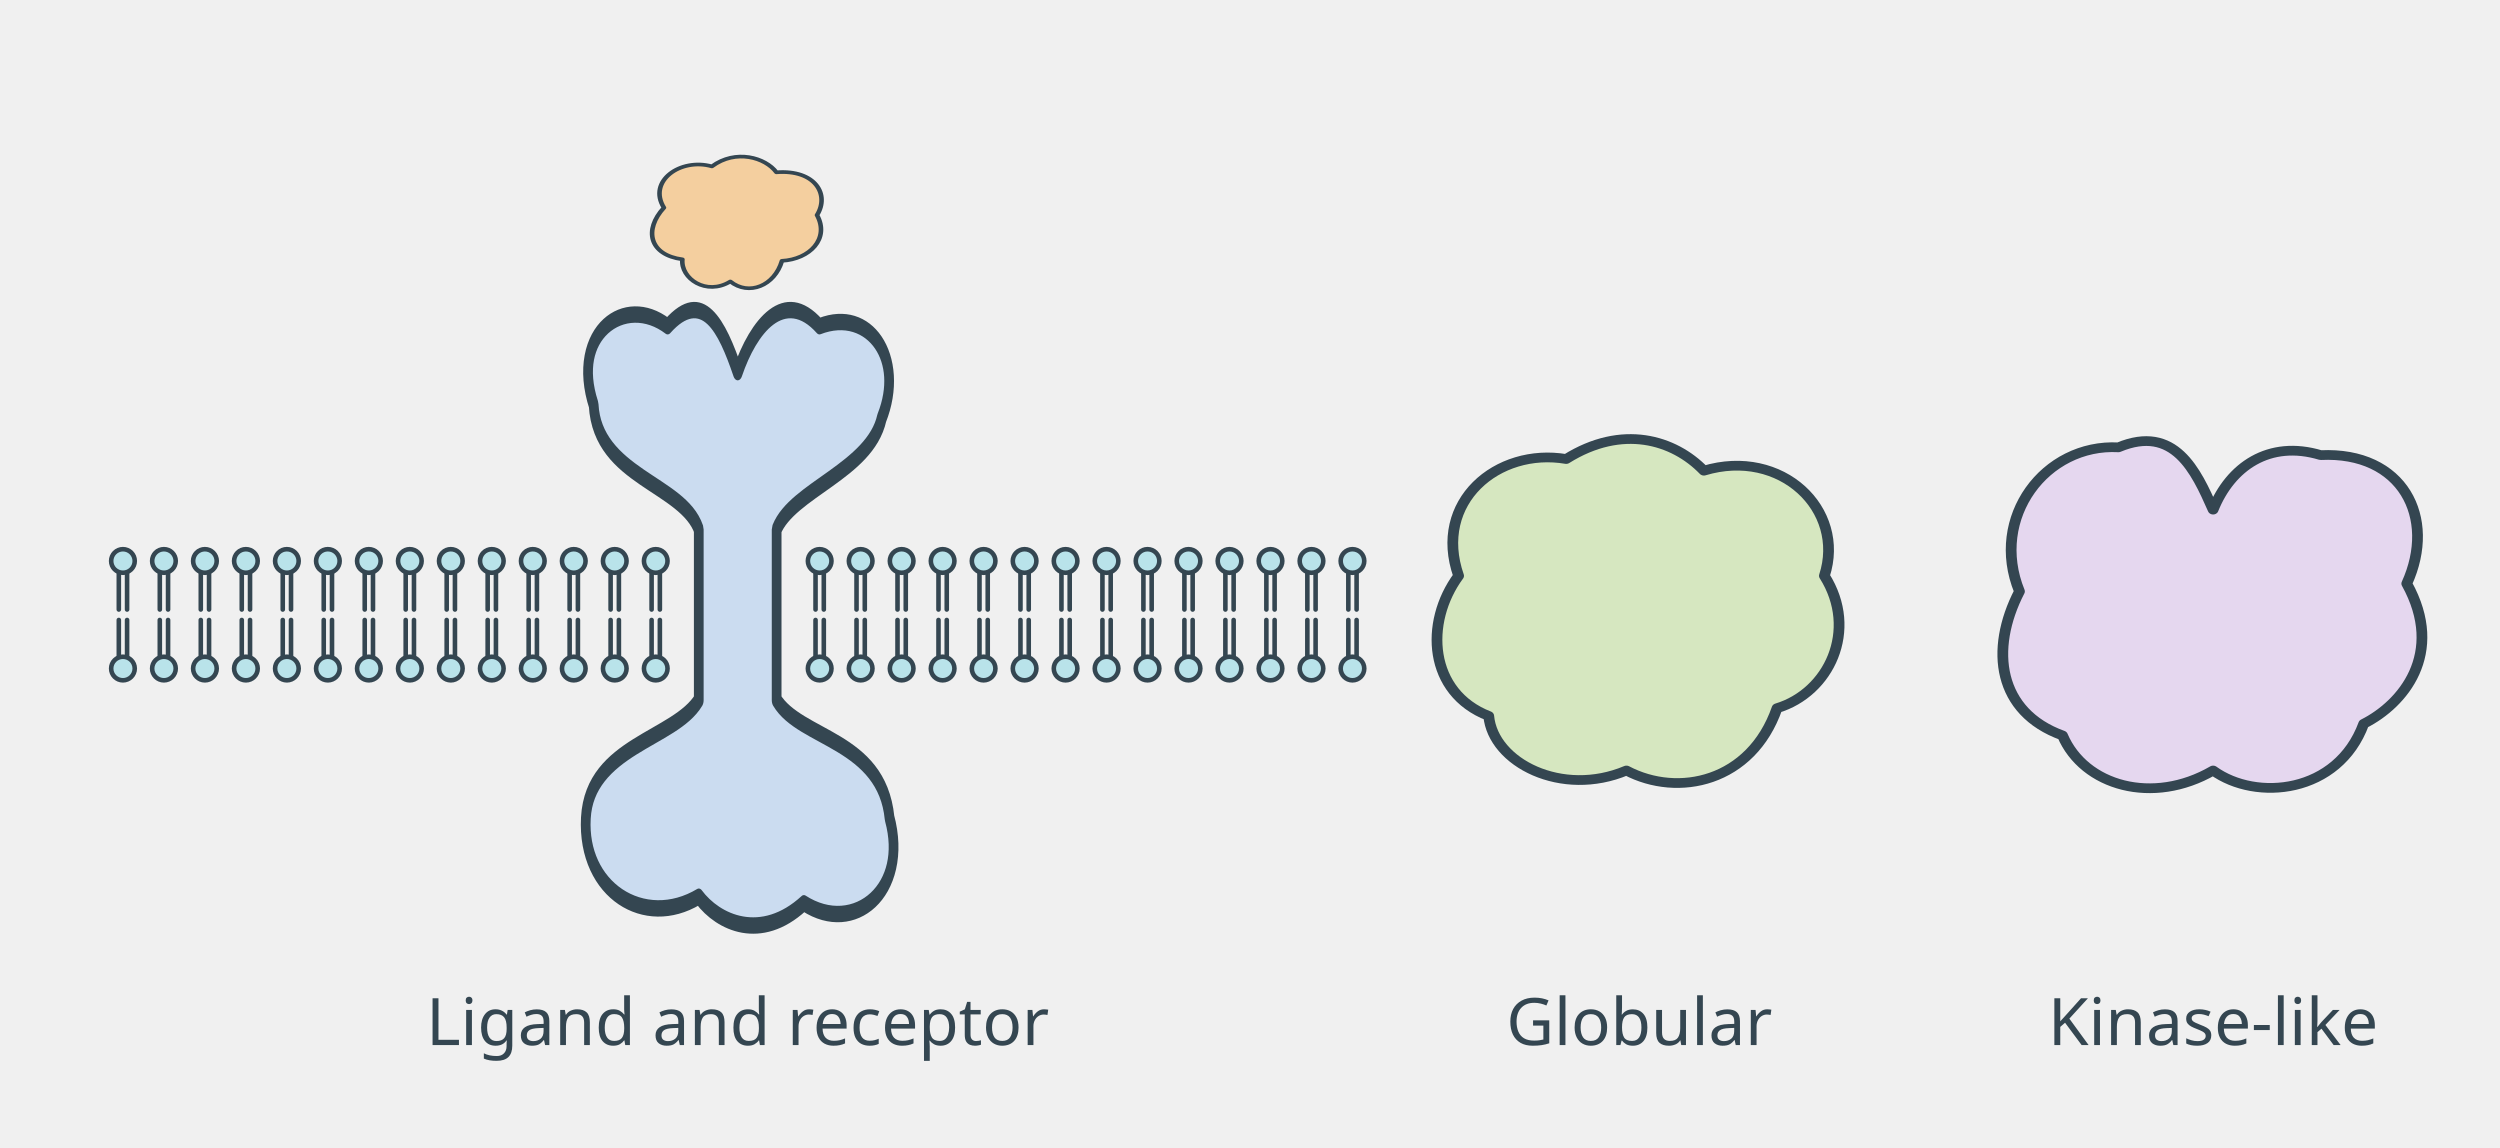
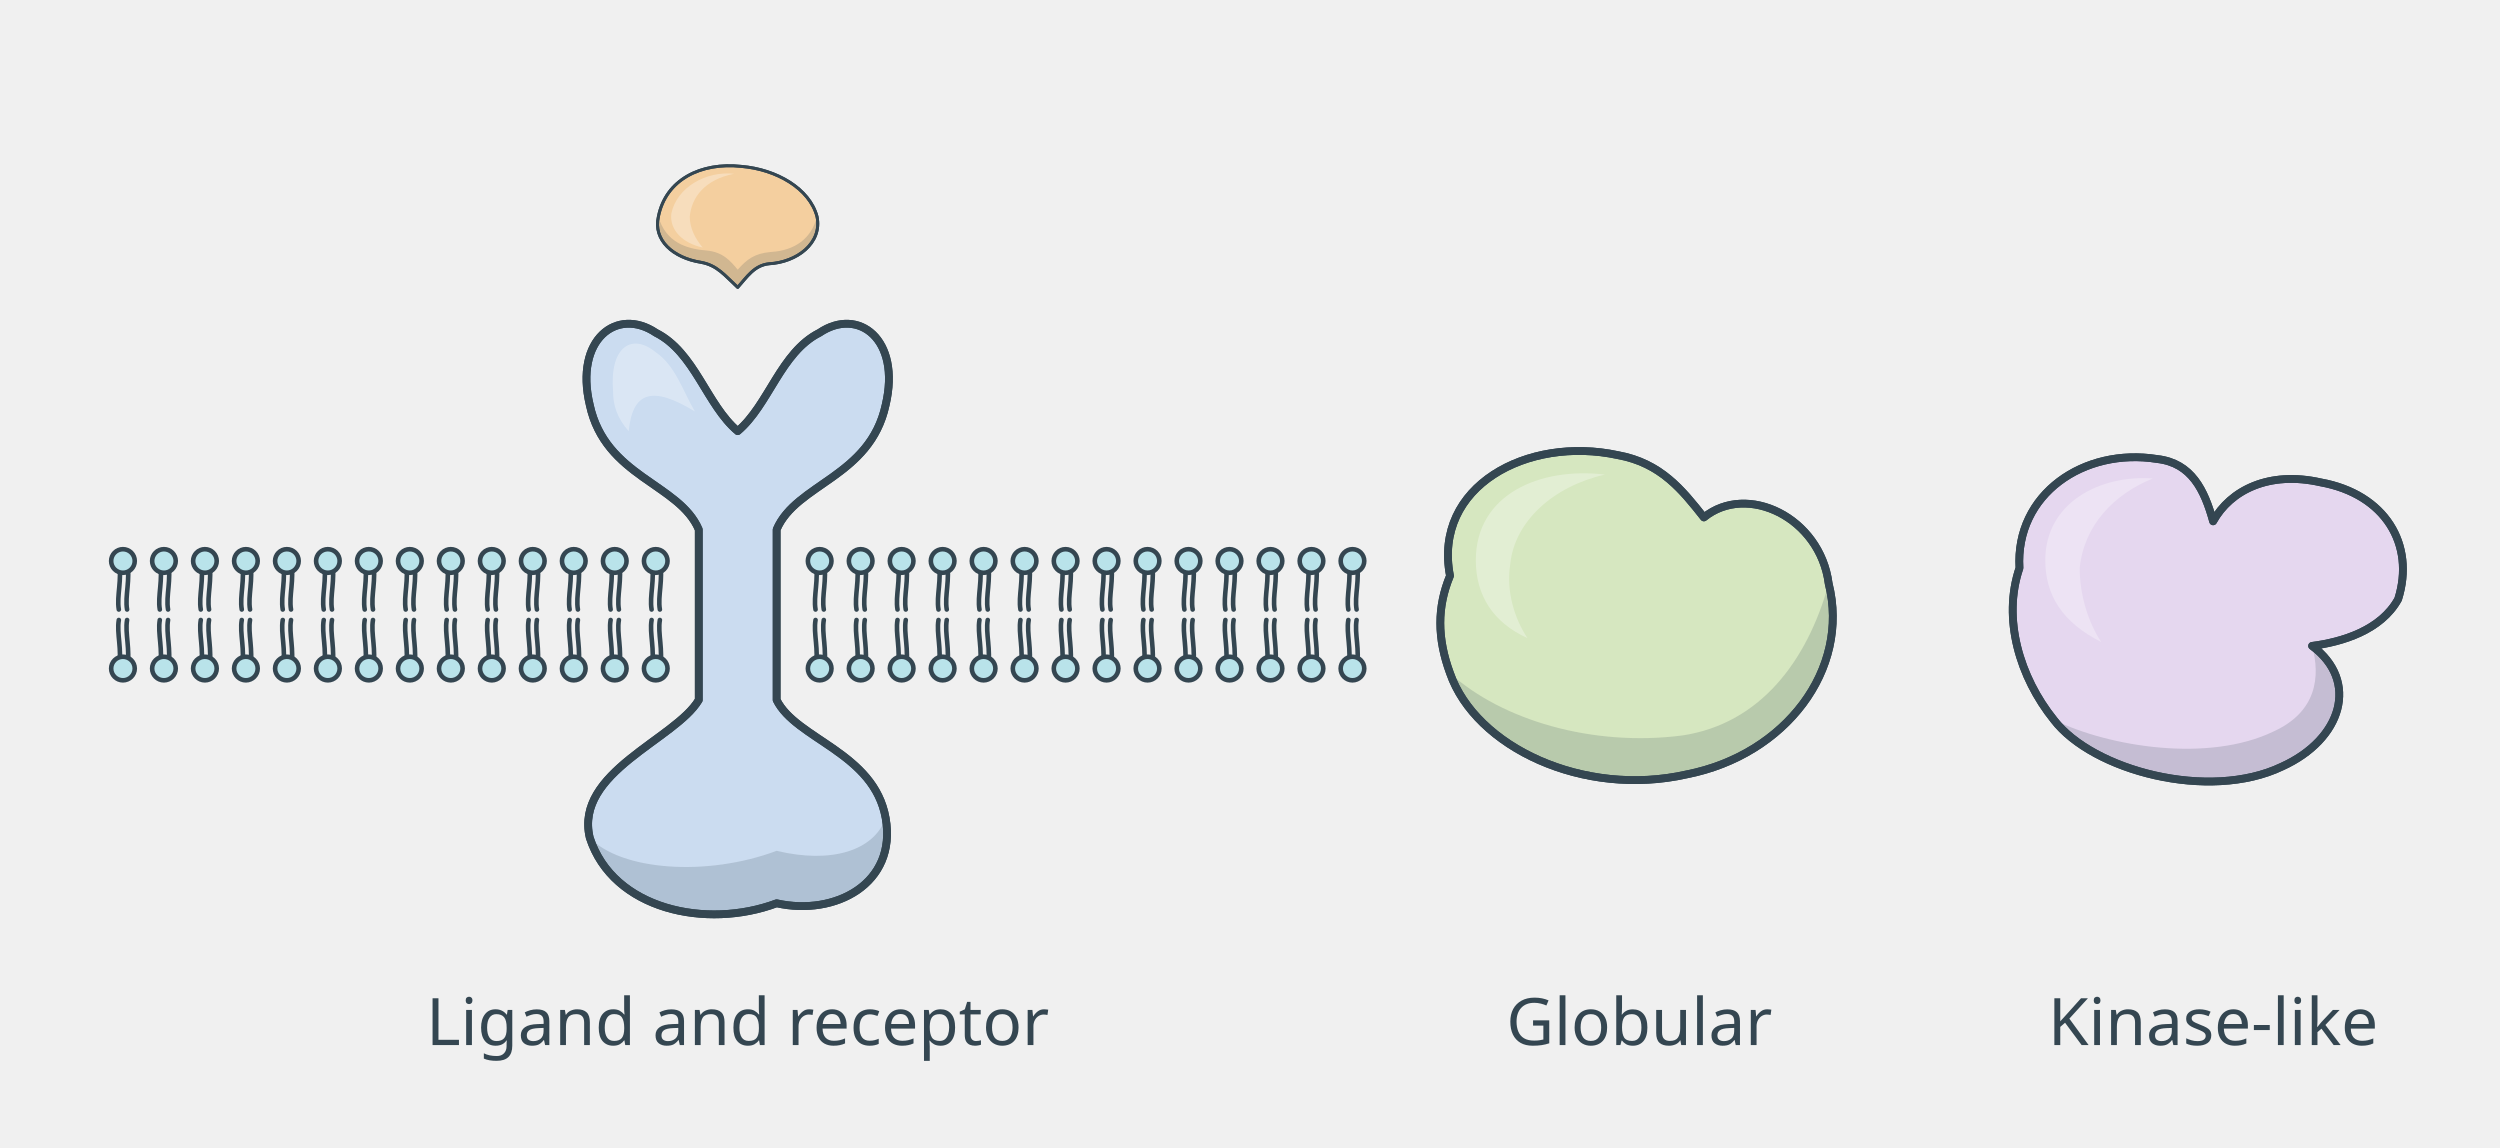
<svg xmlns="http://www.w3.org/2000/svg" width="610" height="280" viewBox="0 0 610 280" role="img" aria-labelledby="title desc">
  <g stroke="#344651" stroke-width="1.12" stroke-linecap="round" stroke-linejoin="round">
    <g transform="translate(30.0 150.0) rotate(0.0)">
-       <path d="M -1.008 -13.12 L -1.008 -1.28" fill="none" />
-       <path d="M 1.008 -13.12 L 1.008 -1.28" fill="none" />
-       <circle cx="0" cy="-13.12" r="2.88" fill="#b9e3ea" />
-       <path d="M -1.008 13.12 L -1.008 1.28" fill="none" />
-       <path d="M 1.008 13.12 L 1.008 1.28" fill="none" />
+       <path d="M -1.008 -13.12 C -0.144 -8.528 -1.584 -4.592 -1.008 -1.28" fill="none" />
+       <path d="M 1.008 -13.12 C 1.872 -8.528 0.432 -4.592 1.008 -1.28" fill="none" />
+       <circle cx="0" cy="-13.12" r="2.88" fill="#b9e3ea" />
+       <path d="M -1.008 13.12 C -0.144 8.528 -1.584 4.592 -1.008 1.28" fill="none" />
+       <path d="M 1.008 13.12 C 1.872 8.528 0.432 4.592 1.008 1.28" fill="none" />
      <circle cx="0" cy="13.12" r="2.88" fill="#b9e3ea" />
    </g>
    <g transform="translate(40.0 150.0) rotate(0.0)">
-       <path d="M -1.008 -13.12 L -1.008 -1.28" fill="none" />
-       <path d="M 1.008 -13.12 L 1.008 -1.28" fill="none" />
-       <circle cx="0" cy="-13.12" r="2.88" fill="#b9e3ea" />
-       <path d="M -1.008 13.12 L -1.008 1.28" fill="none" />
-       <path d="M 1.008 13.12 L 1.008 1.28" fill="none" />
+       <path d="M -1.008 -13.12 C -0.144 -8.528 -1.584 -4.592 -1.008 -1.28" fill="none" />
+       <path d="M 1.008 -13.12 C 1.872 -8.528 0.432 -4.592 1.008 -1.28" fill="none" />
+       <circle cx="0" cy="-13.12" r="2.88" fill="#b9e3ea" />
+       <path d="M -1.008 13.12 C -0.144 8.528 -1.584 4.592 -1.008 1.28" fill="none" />
+       <path d="M 1.008 13.12 C 1.872 8.528 0.432 4.592 1.008 1.28" fill="none" />
      <circle cx="0" cy="13.12" r="2.88" fill="#b9e3ea" />
    </g>
    <g transform="translate(50.0 150.0) rotate(0.0)">
-       <path d="M -1.008 -13.12 L -1.008 -1.28" fill="none" />
-       <path d="M 1.008 -13.12 L 1.008 -1.28" fill="none" />
-       <circle cx="0" cy="-13.12" r="2.88" fill="#b9e3ea" />
-       <path d="M -1.008 13.12 L -1.008 1.28" fill="none" />
-       <path d="M 1.008 13.12 L 1.008 1.28" fill="none" />
+       <path d="M -1.008 -13.12 C -0.144 -8.528 -1.584 -4.592 -1.008 -1.28" fill="none" />
+       <path d="M 1.008 -13.12 C 1.872 -8.528 0.432 -4.592 1.008 -1.28" fill="none" />
+       <circle cx="0" cy="-13.12" r="2.88" fill="#b9e3ea" />
+       <path d="M -1.008 13.12 C -0.144 8.528 -1.584 4.592 -1.008 1.28" fill="none" />
+       <path d="M 1.008 13.12 C 1.872 8.528 0.432 4.592 1.008 1.28" fill="none" />
      <circle cx="0" cy="13.12" r="2.88" fill="#b9e3ea" />
    </g>
    <g transform="translate(60.0 150.0) rotate(0.0)">
-       <path d="M -1.008 -13.12 L -1.008 -1.28" fill="none" />
-       <path d="M 1.008 -13.12 L 1.008 -1.28" fill="none" />
-       <circle cx="0" cy="-13.12" r="2.88" fill="#b9e3ea" />
-       <path d="M -1.008 13.12 L -1.008 1.28" fill="none" />
-       <path d="M 1.008 13.12 L 1.008 1.28" fill="none" />
+       <path d="M -1.008 -13.12 C -0.144 -8.528 -1.584 -4.592 -1.008 -1.28" fill="none" />
+       <path d="M 1.008 -13.12 C 1.872 -8.528 0.432 -4.592 1.008 -1.28" fill="none" />
+       <circle cx="0" cy="-13.12" r="2.88" fill="#b9e3ea" />
+       <path d="M -1.008 13.12 C -0.144 8.528 -1.584 4.592 -1.008 1.28" fill="none" />
+       <path d="M 1.008 13.12 C 1.872 8.528 0.432 4.592 1.008 1.28" fill="none" />
      <circle cx="0" cy="13.12" r="2.88" fill="#b9e3ea" />
    </g>
    <g transform="translate(70.0 150.0) rotate(0.0)">
-       <path d="M -1.008 -13.12 L -1.008 -1.28" fill="none" />
-       <path d="M 1.008 -13.12 L 1.008 -1.28" fill="none" />
-       <circle cx="0" cy="-13.12" r="2.88" fill="#b9e3ea" />
-       <path d="M -1.008 13.12 L -1.008 1.28" fill="none" />
-       <path d="M 1.008 13.12 L 1.008 1.28" fill="none" />
+       <path d="M -1.008 -13.12 C -0.144 -8.528 -1.584 -4.592 -1.008 -1.28" fill="none" />
+       <path d="M 1.008 -13.12 C 1.872 -8.528 0.432 -4.592 1.008 -1.28" fill="none" />
+       <circle cx="0" cy="-13.12" r="2.88" fill="#b9e3ea" />
+       <path d="M -1.008 13.12 C -0.144 8.528 -1.584 4.592 -1.008 1.28" fill="none" />
+       <path d="M 1.008 13.12 C 1.872 8.528 0.432 4.592 1.008 1.28" fill="none" />
      <circle cx="0" cy="13.12" r="2.88" fill="#b9e3ea" />
    </g>
    <g transform="translate(80.0 150.0) rotate(0.0)">
-       <path d="M -1.008 -13.12 L -1.008 -1.28" fill="none" />
-       <path d="M 1.008 -13.12 L 1.008 -1.28" fill="none" />
-       <circle cx="0" cy="-13.12" r="2.88" fill="#b9e3ea" />
-       <path d="M -1.008 13.12 L -1.008 1.28" fill="none" />
-       <path d="M 1.008 13.12 L 1.008 1.28" fill="none" />
+       <path d="M -1.008 -13.12 C -0.144 -8.528 -1.584 -4.592 -1.008 -1.28" fill="none" />
+       <path d="M 1.008 -13.12 C 1.872 -8.528 0.432 -4.592 1.008 -1.28" fill="none" />
+       <circle cx="0" cy="-13.12" r="2.88" fill="#b9e3ea" />
+       <path d="M -1.008 13.12 C -0.144 8.528 -1.584 4.592 -1.008 1.28" fill="none" />
+       <path d="M 1.008 13.12 C 1.872 8.528 0.432 4.592 1.008 1.28" fill="none" />
      <circle cx="0" cy="13.12" r="2.88" fill="#b9e3ea" />
    </g>
    <g transform="translate(90.0 150.0) rotate(0.0)">
-       <path d="M -1.008 -13.12 L -1.008 -1.28" fill="none" />
-       <path d="M 1.008 -13.12 L 1.008 -1.28" fill="none" />
-       <circle cx="0" cy="-13.12" r="2.88" fill="#b9e3ea" />
-       <path d="M -1.008 13.12 L -1.008 1.28" fill="none" />
-       <path d="M 1.008 13.12 L 1.008 1.28" fill="none" />
+       <path d="M -1.008 -13.12 C -0.144 -8.528 -1.584 -4.592 -1.008 -1.28" fill="none" />
+       <path d="M 1.008 -13.12 C 1.872 -8.528 0.432 -4.592 1.008 -1.28" fill="none" />
+       <circle cx="0" cy="-13.12" r="2.88" fill="#b9e3ea" />
+       <path d="M -1.008 13.12 C -0.144 8.528 -1.584 4.592 -1.008 1.28" fill="none" />
+       <path d="M 1.008 13.12 C 1.872 8.528 0.432 4.592 1.008 1.28" fill="none" />
      <circle cx="0" cy="13.12" r="2.88" fill="#b9e3ea" />
    </g>
    <g transform="translate(100.0 150.0) rotate(0.0)">
-       <path d="M -1.008 -13.12 L -1.008 -1.28" fill="none" />
-       <path d="M 1.008 -13.12 L 1.008 -1.28" fill="none" />
-       <circle cx="0" cy="-13.12" r="2.88" fill="#b9e3ea" />
-       <path d="M -1.008 13.12 L -1.008 1.28" fill="none" />
-       <path d="M 1.008 13.12 L 1.008 1.28" fill="none" />
+       <path d="M -1.008 -13.12 C -0.144 -8.528 -1.584 -4.592 -1.008 -1.28" fill="none" />
+       <path d="M 1.008 -13.12 C 1.872 -8.528 0.432 -4.592 1.008 -1.28" fill="none" />
+       <circle cx="0" cy="-13.12" r="2.88" fill="#b9e3ea" />
+       <path d="M -1.008 13.12 C -0.144 8.528 -1.584 4.592 -1.008 1.28" fill="none" />
+       <path d="M 1.008 13.12 C 1.872 8.528 0.432 4.592 1.008 1.28" fill="none" />
      <circle cx="0" cy="13.12" r="2.88" fill="#b9e3ea" />
    </g>
    <g transform="translate(110.0 150.0) rotate(0.0)">
-       <path d="M -1.008 -13.12 L -1.008 -1.28" fill="none" />
-       <path d="M 1.008 -13.12 L 1.008 -1.28" fill="none" />
-       <circle cx="0" cy="-13.12" r="2.88" fill="#b9e3ea" />
-       <path d="M -1.008 13.12 L -1.008 1.28" fill="none" />
-       <path d="M 1.008 13.12 L 1.008 1.28" fill="none" />
+       <path d="M -1.008 -13.12 C -0.144 -8.528 -1.584 -4.592 -1.008 -1.28" fill="none" />
+       <path d="M 1.008 -13.12 C 1.872 -8.528 0.432 -4.592 1.008 -1.28" fill="none" />
+       <circle cx="0" cy="-13.12" r="2.88" fill="#b9e3ea" />
+       <path d="M -1.008 13.12 C -0.144 8.528 -1.584 4.592 -1.008 1.28" fill="none" />
+       <path d="M 1.008 13.12 C 1.872 8.528 0.432 4.592 1.008 1.28" fill="none" />
      <circle cx="0" cy="13.12" r="2.88" fill="#b9e3ea" />
    </g>
    <g transform="translate(120.0 150.0) rotate(0.0)">
-       <path d="M -1.008 -13.12 L -1.008 -1.28" fill="none" />
-       <path d="M 1.008 -13.12 L 1.008 -1.28" fill="none" />
-       <circle cx="0" cy="-13.12" r="2.88" fill="#b9e3ea" />
-       <path d="M -1.008 13.12 L -1.008 1.28" fill="none" />
-       <path d="M 1.008 13.12 L 1.008 1.28" fill="none" />
+       <path d="M -1.008 -13.12 C -0.144 -8.528 -1.584 -4.592 -1.008 -1.28" fill="none" />
+       <path d="M 1.008 -13.12 C 1.872 -8.528 0.432 -4.592 1.008 -1.28" fill="none" />
+       <circle cx="0" cy="-13.12" r="2.88" fill="#b9e3ea" />
+       <path d="M -1.008 13.12 C -0.144 8.528 -1.584 4.592 -1.008 1.28" fill="none" />
+       <path d="M 1.008 13.12 C 1.872 8.528 0.432 4.592 1.008 1.28" fill="none" />
      <circle cx="0" cy="13.12" r="2.88" fill="#b9e3ea" />
    </g>
    <g transform="translate(130.0 150.0) rotate(0.0)">
-       <path d="M -1.008 -13.12 L -1.008 -1.28" fill="none" />
-       <path d="M 1.008 -13.12 L 1.008 -1.28" fill="none" />
-       <circle cx="0" cy="-13.12" r="2.88" fill="#b9e3ea" />
-       <path d="M -1.008 13.12 L -1.008 1.28" fill="none" />
-       <path d="M 1.008 13.12 L 1.008 1.28" fill="none" />
+       <path d="M -1.008 -13.12 C -0.144 -8.528 -1.584 -4.592 -1.008 -1.28" fill="none" />
+       <path d="M 1.008 -13.12 C 1.872 -8.528 0.432 -4.592 1.008 -1.28" fill="none" />
+       <circle cx="0" cy="-13.12" r="2.88" fill="#b9e3ea" />
+       <path d="M -1.008 13.12 C -0.144 8.528 -1.584 4.592 -1.008 1.28" fill="none" />
+       <path d="M 1.008 13.12 C 1.872 8.528 0.432 4.592 1.008 1.28" fill="none" />
      <circle cx="0" cy="13.12" r="2.88" fill="#b9e3ea" />
    </g>
    <g transform="translate(140.0 150.0) rotate(0.0)">
-       <path d="M -1.008 -13.12 L -1.008 -1.28" fill="none" />
-       <path d="M 1.008 -13.12 L 1.008 -1.28" fill="none" />
-       <circle cx="0" cy="-13.12" r="2.88" fill="#b9e3ea" />
-       <path d="M -1.008 13.12 L -1.008 1.28" fill="none" />
-       <path d="M 1.008 13.12 L 1.008 1.28" fill="none" />
+       <path d="M -1.008 -13.12 C -0.144 -8.528 -1.584 -4.592 -1.008 -1.28" fill="none" />
+       <path d="M 1.008 -13.12 C 1.872 -8.528 0.432 -4.592 1.008 -1.28" fill="none" />
+       <circle cx="0" cy="-13.12" r="2.88" fill="#b9e3ea" />
+       <path d="M -1.008 13.12 C -0.144 8.528 -1.584 4.592 -1.008 1.28" fill="none" />
+       <path d="M 1.008 13.12 C 1.872 8.528 0.432 4.592 1.008 1.28" fill="none" />
      <circle cx="0" cy="13.12" r="2.88" fill="#b9e3ea" />
    </g>
    <g transform="translate(150.0 150.0) rotate(0.0)">
-       <path d="M -1.008 -13.12 L -1.008 -1.28" fill="none" />
-       <path d="M 1.008 -13.12 L 1.008 -1.28" fill="none" />
-       <circle cx="0" cy="-13.12" r="2.88" fill="#b9e3ea" />
-       <path d="M -1.008 13.12 L -1.008 1.28" fill="none" />
-       <path d="M 1.008 13.12 L 1.008 1.28" fill="none" />
+       <path d="M -1.008 -13.12 C -0.144 -8.528 -1.584 -4.592 -1.008 -1.28" fill="none" />
+       <path d="M 1.008 -13.12 C 1.872 -8.528 0.432 -4.592 1.008 -1.28" fill="none" />
+       <circle cx="0" cy="-13.12" r="2.88" fill="#b9e3ea" />
+       <path d="M -1.008 13.12 C -0.144 8.528 -1.584 4.592 -1.008 1.28" fill="none" />
+       <path d="M 1.008 13.12 C 1.872 8.528 0.432 4.592 1.008 1.28" fill="none" />
      <circle cx="0" cy="13.12" r="2.88" fill="#b9e3ea" />
    </g>
    <g transform="translate(160.0 150.0) rotate(0.0)">
-       <path d="M -1.008 -13.12 L -1.008 -1.28" fill="none" />
-       <path d="M 1.008 -13.12 L 1.008 -1.28" fill="none" />
-       <circle cx="0" cy="-13.12" r="2.88" fill="#b9e3ea" />
-       <path d="M -1.008 13.12 L -1.008 1.28" fill="none" />
-       <path d="M 1.008 13.12 L 1.008 1.28" fill="none" />
+       <path d="M -1.008 -13.12 C -0.144 -8.528 -1.584 -4.592 -1.008 -1.28" fill="none" />
+       <path d="M 1.008 -13.12 C 1.872 -8.528 0.432 -4.592 1.008 -1.28" fill="none" />
+       <circle cx="0" cy="-13.12" r="2.88" fill="#b9e3ea" />
+       <path d="M -1.008 13.12 C -0.144 8.528 -1.584 4.592 -1.008 1.28" fill="none" />
+       <path d="M 1.008 13.12 C 1.872 8.528 0.432 4.592 1.008 1.28" fill="none" />
      <circle cx="0" cy="13.12" r="2.88" fill="#b9e3ea" />
    </g>
    <g transform="translate(200.0 150.0) rotate(0.0)">
-       <path d="M -1.008 -13.12 L -1.008 -1.28" fill="none" />
-       <path d="M 1.008 -13.12 L 1.008 -1.28" fill="none" />
-       <circle cx="0" cy="-13.12" r="2.88" fill="#b9e3ea" />
-       <path d="M -1.008 13.12 L -1.008 1.28" fill="none" />
-       <path d="M 1.008 13.12 L 1.008 1.28" fill="none" />
+       <path d="M -1.008 -13.12 C -0.144 -8.528 -1.584 -4.592 -1.008 -1.28" fill="none" />
+       <path d="M 1.008 -13.12 C 1.872 -8.528 0.432 -4.592 1.008 -1.28" fill="none" />
+       <circle cx="0" cy="-13.12" r="2.88" fill="#b9e3ea" />
+       <path d="M -1.008 13.12 C -0.144 8.528 -1.584 4.592 -1.008 1.28" fill="none" />
+       <path d="M 1.008 13.12 C 1.872 8.528 0.432 4.592 1.008 1.28" fill="none" />
      <circle cx="0" cy="13.12" r="2.88" fill="#b9e3ea" />
    </g>
    <g transform="translate(210.0 150.0) rotate(0.0)">
-       <path d="M -1.008 -13.12 L -1.008 -1.28" fill="none" />
-       <path d="M 1.008 -13.12 L 1.008 -1.28" fill="none" />
-       <circle cx="0" cy="-13.12" r="2.88" fill="#b9e3ea" />
-       <path d="M -1.008 13.12 L -1.008 1.28" fill="none" />
-       <path d="M 1.008 13.12 L 1.008 1.28" fill="none" />
+       <path d="M -1.008 -13.12 C -0.144 -8.528 -1.584 -4.592 -1.008 -1.28" fill="none" />
+       <path d="M 1.008 -13.12 C 1.872 -8.528 0.432 -4.592 1.008 -1.28" fill="none" />
+       <circle cx="0" cy="-13.12" r="2.88" fill="#b9e3ea" />
+       <path d="M -1.008 13.12 C -0.144 8.528 -1.584 4.592 -1.008 1.28" fill="none" />
+       <path d="M 1.008 13.12 C 1.872 8.528 0.432 4.592 1.008 1.28" fill="none" />
      <circle cx="0" cy="13.12" r="2.88" fill="#b9e3ea" />
    </g>
    <g transform="translate(220.0 150.0) rotate(0.0)">
-       <path d="M -1.008 -13.12 L -1.008 -1.28" fill="none" />
-       <path d="M 1.008 -13.12 L 1.008 -1.28" fill="none" />
-       <circle cx="0" cy="-13.12" r="2.88" fill="#b9e3ea" />
-       <path d="M -1.008 13.12 L -1.008 1.28" fill="none" />
-       <path d="M 1.008 13.12 L 1.008 1.28" fill="none" />
+       <path d="M -1.008 -13.12 C -0.144 -8.528 -1.584 -4.592 -1.008 -1.28" fill="none" />
+       <path d="M 1.008 -13.12 C 1.872 -8.528 0.432 -4.592 1.008 -1.28" fill="none" />
+       <circle cx="0" cy="-13.12" r="2.88" fill="#b9e3ea" />
+       <path d="M -1.008 13.12 C -0.144 8.528 -1.584 4.592 -1.008 1.28" fill="none" />
+       <path d="M 1.008 13.12 C 1.872 8.528 0.432 4.592 1.008 1.28" fill="none" />
      <circle cx="0" cy="13.12" r="2.88" fill="#b9e3ea" />
    </g>
    <g transform="translate(230.0 150.0) rotate(0.0)">
-       <path d="M -1.008 -13.12 L -1.008 -1.28" fill="none" />
-       <path d="M 1.008 -13.12 L 1.008 -1.28" fill="none" />
-       <circle cx="0" cy="-13.12" r="2.88" fill="#b9e3ea" />
-       <path d="M -1.008 13.12 L -1.008 1.28" fill="none" />
-       <path d="M 1.008 13.12 L 1.008 1.28" fill="none" />
+       <path d="M -1.008 -13.12 C -0.144 -8.528 -1.584 -4.592 -1.008 -1.28" fill="none" />
+       <path d="M 1.008 -13.12 C 1.872 -8.528 0.432 -4.592 1.008 -1.28" fill="none" />
+       <circle cx="0" cy="-13.12" r="2.88" fill="#b9e3ea" />
+       <path d="M -1.008 13.12 C -0.144 8.528 -1.584 4.592 -1.008 1.28" fill="none" />
+       <path d="M 1.008 13.12 C 1.872 8.528 0.432 4.592 1.008 1.28" fill="none" />
      <circle cx="0" cy="13.12" r="2.88" fill="#b9e3ea" />
    </g>
    <g transform="translate(240.0 150.0) rotate(0.0)">
-       <path d="M -1.008 -13.12 L -1.008 -1.28" fill="none" />
-       <path d="M 1.008 -13.12 L 1.008 -1.28" fill="none" />
-       <circle cx="0" cy="-13.12" r="2.88" fill="#b9e3ea" />
-       <path d="M -1.008 13.12 L -1.008 1.28" fill="none" />
-       <path d="M 1.008 13.12 L 1.008 1.28" fill="none" />
+       <path d="M -1.008 -13.12 C -0.144 -8.528 -1.584 -4.592 -1.008 -1.28" fill="none" />
+       <path d="M 1.008 -13.12 C 1.872 -8.528 0.432 -4.592 1.008 -1.28" fill="none" />
+       <circle cx="0" cy="-13.12" r="2.88" fill="#b9e3ea" />
+       <path d="M -1.008 13.12 C -0.144 8.528 -1.584 4.592 -1.008 1.28" fill="none" />
+       <path d="M 1.008 13.12 C 1.872 8.528 0.432 4.592 1.008 1.28" fill="none" />
      <circle cx="0" cy="13.12" r="2.88" fill="#b9e3ea" />
    </g>
    <g transform="translate(250 150.0) rotate(0.0)">
-       <path d="M -1.008 -13.12 L -1.008 -1.28" fill="none" />
-       <path d="M 1.008 -13.12 L 1.008 -1.28" fill="none" />
-       <circle cx="0" cy="-13.12" r="2.88" fill="#b9e3ea" />
-       <path d="M -1.008 13.12 L -1.008 1.28" fill="none" />
-       <path d="M 1.008 13.12 L 1.008 1.28" fill="none" />
+       <path d="M -1.008 -13.12 C -0.144 -8.528 -1.584 -4.592 -1.008 -1.28" fill="none" />
+       <path d="M 1.008 -13.12 C 1.872 -8.528 0.432 -4.592 1.008 -1.28" fill="none" />
+       <circle cx="0" cy="-13.12" r="2.88" fill="#b9e3ea" />
+       <path d="M -1.008 13.12 C -0.144 8.528 -1.584 4.592 -1.008 1.28" fill="none" />
+       <path d="M 1.008 13.12 C 1.872 8.528 0.432 4.592 1.008 1.28" fill="none" />
      <circle cx="0" cy="13.12" r="2.88" fill="#b9e3ea" />
    </g>
    <g transform="translate(260.0 150.0) rotate(0.0)">
-       <path d="M -1.008 -13.12 L -1.008 -1.28" fill="none" />
-       <path d="M 1.008 -13.12 L 1.008 -1.28" fill="none" />
-       <circle cx="0" cy="-13.12" r="2.88" fill="#b9e3ea" />
-       <path d="M -1.008 13.12 L -1.008 1.28" fill="none" />
-       <path d="M 1.008 13.12 L 1.008 1.28" fill="none" />
+       <path d="M -1.008 -13.12 C -0.144 -8.528 -1.584 -4.592 -1.008 -1.28" fill="none" />
+       <path d="M 1.008 -13.12 C 1.872 -8.528 0.432 -4.592 1.008 -1.28" fill="none" />
+       <circle cx="0" cy="-13.12" r="2.88" fill="#b9e3ea" />
+       <path d="M -1.008 13.12 C -0.144 8.528 -1.584 4.592 -1.008 1.28" fill="none" />
+       <path d="M 1.008 13.12 C 1.872 8.528 0.432 4.592 1.008 1.28" fill="none" />
      <circle cx="0" cy="13.12" r="2.88" fill="#b9e3ea" />
    </g>
    <g transform="translate(270.0 150.0) rotate(0.0)">
-       <path d="M -1.008 -13.12 L -1.008 -1.28" fill="none" />
-       <path d="M 1.008 -13.12 L 1.008 -1.28" fill="none" />
-       <circle cx="0" cy="-13.12" r="2.88" fill="#b9e3ea" />
-       <path d="M -1.008 13.12 L -1.008 1.28" fill="none" />
-       <path d="M 1.008 13.12 L 1.008 1.28" fill="none" />
+       <path d="M -1.008 -13.12 C -0.144 -8.528 -1.584 -4.592 -1.008 -1.28" fill="none" />
+       <path d="M 1.008 -13.12 C 1.872 -8.528 0.432 -4.592 1.008 -1.28" fill="none" />
+       <circle cx="0" cy="-13.12" r="2.88" fill="#b9e3ea" />
+       <path d="M -1.008 13.12 C -0.144 8.528 -1.584 4.592 -1.008 1.28" fill="none" />
+       <path d="M 1.008 13.12 C 1.872 8.528 0.432 4.592 1.008 1.28" fill="none" />
      <circle cx="0" cy="13.12" r="2.88" fill="#b9e3ea" />
    </g>
    <g transform="translate(280.0 150.0) rotate(0.0)">
-       <path d="M -1.008 -13.12 L -1.008 -1.28" fill="none" />
-       <path d="M 1.008 -13.12 L 1.008 -1.28" fill="none" />
-       <circle cx="0" cy="-13.12" r="2.88" fill="#b9e3ea" />
-       <path d="M -1.008 13.12 L -1.008 1.28" fill="none" />
-       <path d="M 1.008 13.12 L 1.008 1.28" fill="none" />
+       <path d="M -1.008 -13.12 C -0.144 -8.528 -1.584 -4.592 -1.008 -1.28" fill="none" />
+       <path d="M 1.008 -13.12 C 1.872 -8.528 0.432 -4.592 1.008 -1.28" fill="none" />
+       <circle cx="0" cy="-13.12" r="2.88" fill="#b9e3ea" />
+       <path d="M -1.008 13.12 C -0.144 8.528 -1.584 4.592 -1.008 1.28" fill="none" />
+       <path d="M 1.008 13.12 C 1.872 8.528 0.432 4.592 1.008 1.28" fill="none" />
      <circle cx="0" cy="13.12" r="2.88" fill="#b9e3ea" />
    </g>
    <g transform="translate(290.0 150.0) rotate(0.0)">
-       <path d="M -1.008 -13.12 L -1.008 -1.28" fill="none" />
-       <path d="M 1.008 -13.12 L 1.008 -1.28" fill="none" />
-       <circle cx="0" cy="-13.12" r="2.88" fill="#b9e3ea" />
-       <path d="M -1.008 13.12 L -1.008 1.28" fill="none" />
-       <path d="M 1.008 13.12 L 1.008 1.28" fill="none" />
+       <path d="M -1.008 -13.12 C -0.144 -8.528 -1.584 -4.592 -1.008 -1.28" fill="none" />
+       <path d="M 1.008 -13.12 C 1.872 -8.528 0.432 -4.592 1.008 -1.28" fill="none" />
+       <circle cx="0" cy="-13.12" r="2.88" fill="#b9e3ea" />
+       <path d="M -1.008 13.12 C -0.144 8.528 -1.584 4.592 -1.008 1.28" fill="none" />
+       <path d="M 1.008 13.12 C 1.872 8.528 0.432 4.592 1.008 1.28" fill="none" />
      <circle cx="0" cy="13.12" r="2.88" fill="#b9e3ea" />
    </g>
    <g transform="translate(300.0 150.0) rotate(0.0)">
-       <path d="M -1.008 -13.12 L -1.008 -1.28" fill="none" />
-       <path d="M 1.008 -13.12 L 1.008 -1.28" fill="none" />
-       <circle cx="0" cy="-13.12" r="2.88" fill="#b9e3ea" />
-       <path d="M -1.008 13.12 L -1.008 1.28" fill="none" />
-       <path d="M 1.008 13.12 L 1.008 1.28" fill="none" />
+       <path d="M -1.008 -13.12 C -0.144 -8.528 -1.584 -4.592 -1.008 -1.28" fill="none" />
+       <path d="M 1.008 -13.12 C 1.872 -8.528 0.432 -4.592 1.008 -1.28" fill="none" />
+       <circle cx="0" cy="-13.12" r="2.88" fill="#b9e3ea" />
+       <path d="M -1.008 13.12 C -0.144 8.528 -1.584 4.592 -1.008 1.28" fill="none" />
+       <path d="M 1.008 13.12 C 1.872 8.528 0.432 4.592 1.008 1.28" fill="none" />
      <circle cx="0" cy="13.12" r="2.88" fill="#b9e3ea" />
    </g>
    <g transform="translate(310.0 150.0) rotate(0.0)">
-       <path d="M -1.008 -13.12 L -1.008 -1.28" fill="none" />
-       <path d="M 1.008 -13.12 L 1.008 -1.28" fill="none" />
-       <circle cx="0" cy="-13.12" r="2.88" fill="#b9e3ea" />
-       <path d="M -1.008 13.12 L -1.008 1.28" fill="none" />
-       <path d="M 1.008 13.12 L 1.008 1.28" fill="none" />
+       <path d="M -1.008 -13.12 C -0.144 -8.528 -1.584 -4.592 -1.008 -1.28" fill="none" />
+       <path d="M 1.008 -13.12 C 1.872 -8.528 0.432 -4.592 1.008 -1.28" fill="none" />
+       <circle cx="0" cy="-13.12" r="2.88" fill="#b9e3ea" />
+       <path d="M -1.008 13.12 C -0.144 8.528 -1.584 4.592 -1.008 1.28" fill="none" />
+       <path d="M 1.008 13.12 C 1.872 8.528 0.432 4.592 1.008 1.28" fill="none" />
      <circle cx="0" cy="13.12" r="2.88" fill="#b9e3ea" />
    </g>
    <g transform="translate(320.0 150.0) rotate(0.0)">
-       <path d="M -1.008 -13.12 L -1.008 -1.28" fill="none" />
-       <path d="M 1.008 -13.12 L 1.008 -1.28" fill="none" />
-       <circle cx="0" cy="-13.12" r="2.88" fill="#b9e3ea" />
-       <path d="M -1.008 13.12 L -1.008 1.28" fill="none" />
-       <path d="M 1.008 13.12 L 1.008 1.28" fill="none" />
+       <path d="M -1.008 -13.12 C -0.144 -8.528 -1.584 -4.592 -1.008 -1.28" fill="none" />
+       <path d="M 1.008 -13.12 C 1.872 -8.528 0.432 -4.592 1.008 -1.28" fill="none" />
+       <circle cx="0" cy="-13.12" r="2.88" fill="#b9e3ea" />
+       <path d="M -1.008 13.12 C -0.144 8.528 -1.584 4.592 -1.008 1.28" fill="none" />
+       <path d="M 1.008 13.12 C 1.872 8.528 0.432 4.592 1.008 1.28" fill="none" />
      <circle cx="0" cy="13.12" r="2.88" fill="#b9e3ea" />
    </g>
    <g transform="translate(330.0 150.0) rotate(0.0)">
-       <path d="M -1.008 -13.12 L -1.008 -1.28" fill="none" />
-       <path d="M 1.008 -13.12 L 1.008 -1.28" fill="none" />
-       <circle cx="0" cy="-13.12" r="2.88" fill="#b9e3ea" />
-       <path d="M -1.008 13.12 L -1.008 1.28" fill="none" />
-       <path d="M 1.008 13.12 L 1.008 1.28" fill="none" />
+       <path d="M -1.008 -13.12 C -0.144 -8.528 -1.584 -4.592 -1.008 -1.28" fill="none" />
+       <path d="M 1.008 -13.12 C 1.872 -8.528 0.432 -4.592 1.008 -1.28" fill="none" />
+       <circle cx="0" cy="-13.12" r="2.88" fill="#b9e3ea" />
+       <path d="M -1.008 13.12 C -0.144 8.528 -1.584 4.592 -1.008 1.28" fill="none" />
+       <path d="M 1.008 13.12 C 1.872 8.528 0.432 4.592 1.008 1.28" fill="none" />
      <circle cx="0" cy="13.12" r="2.88" fill="#b9e3ea" />
    </g>
  </g>
  <g transform="matrix(1.0 0.0 -0.0 1.0 180 150)">
-     <g transform="scale(95 160)" fill="#cbdcf0" stroke="#344651" stroke-width="0.025" stroke-linecap="round" stroke-linejoin="round">
-       <path d="M -0.10 -0.13 C -0.14 -0.20 -0.36 -0.21 -0.37 -0.32 C -0.43 -0.43 -0.29 -0.49 -0.18 -0.44 C -0.09 -0.50 -0.04 -0.44 0 -0.37 C 0.04 -0.44 0.12 -0.50 0.21 -0.44 C 0.34 -0.47 0.43 -0.39 0.37 -0.30 C 0.34 -0.22 0.14 -0.19 0.10 -0.13 L 0.10 0.13 C 0.16 0.19 0.37 0.19 0.39 0.31 C 0.44 0.42 0.30 0.49 0.17 0.44 C 0.06 0.50 -0.05 0.47 -0.10 0.43 C -0.24 0.48 -0.40 0.42 -0.39 0.31 C -0.38 0.20 -0.16 0.19 -0.10 0.13 Z" />
+     <g fill="#cbdcf0">
+       <path d="M -9.5,-20.8 C -14.25,-32.0 -32.3,-33.6 -36.1,-51.2 C -39.9,-67.2 -29.45,-75.2 -19.95,-68.8 C -10.45,-64.0 -7.6,-51.2 0.0,-44.8 C 7.6,-51.2 10.45,-64.0 19.95,-68.8 C 29.45,-75.2 39.9,-67.2 36.1,-51.2 C 32.3,-33.6 14.25,-32.0 9.5,-20.8 L 9.5,20.8 C 14.25,30.4 33.25,33.6 36.1,49.6 C 38.95,65.6 23.75,73.6 9.5,70.4 C -7.6,76.8 -30.4,72.0 -36.1,54.4 C -39.9,38.4 -15.2,30.4 -9.5,20.8 Z" stroke="#344651" stroke-width="1.9" stroke-linecap="round" stroke-linejoin="round" />
+       <path d="M 36.1,49.6 C 38.95,65.6 23.75,73.6 9.5,70.4 C -7.6,76.8 -30.4,72.0 -36.1,54.4 C -28.5,62.4 -7.6,64.0 9.5,57.6 C 22.8,60.8 33.25,57.6 36.1,49.6 Z" fill="#344651" opacity=".18" />
+       <path d="M -30.4,-54.4 C -31.35,-65.6 -25.65,-68.8 -19.95,-64.0 C -15.2,-60.8 -13.3,-54.4 -10.45,-49.6 C -20.9,-56.0 -25.65,-54.4 -26.6,-44.8 C -29.45,-48.0 -30.4,-51.2 -30.4,-54.4 Z" fill="white" opacity=".30" />
+       <path d="M -9.5,-20.8 C -14.25,-32.0 -32.3,-33.6 -36.1,-51.2 C -39.9,-67.2 -29.45,-75.2 -19.95,-68.8 C -10.45,-64.0 -7.6,-51.2 0.0,-44.8 C 7.6,-51.2 10.45,-64.0 19.95,-68.8 C 29.45,-75.2 39.9,-67.2 36.1,-51.2 C 32.3,-33.6 14.25,-32.0 9.5,-20.8 L 9.5,20.8 C 14.25,30.4 33.25,33.6 36.1,49.6 C 38.95,65.6 23.75,73.6 9.5,70.4 C -7.6,76.8 -30.4,72.0 -36.1,54.4 C -39.9,38.4 -15.2,30.4 -9.5,20.8 Z" fill="none" stroke="#344651" stroke-width="1.9" stroke-linecap="round" stroke-linejoin="round" />
    </g>
  </g>
  <g transform="matrix(1.0 0.0 -0.0 1.0 180 55)">
-     <g transform="scale(45 36)" fill="#f4cf9f" stroke="#344651" stroke-width="0.025" stroke-linecap="round" stroke-linejoin="round">
-       <path d="M -0.40 -0.12 C -0.49 -0.30 -0.31 -0.46 -0.14 -0.40 C -0.01 -0.52 0.15 -0.46 0.21 -0.36 C 0.42 -0.38 0.50 -0.21 0.43 -0.07 C 0.50 0.09 0.39 0.23 0.24 0.24 C 0.20 0.41 0.06 0.48 -0.04 0.38 C -0.17 0.48 -0.31 0.36 -0.30 0.23 C -0.48 0.20 -0.51 0.03 -0.40 -0.12 Z" />
+     <g fill="#f4cf9f">
+       <path d="M -19.35,-2.16 C -17.55,-11.16 -9,-15.48 0.9,-14.4 C 9.45,-13.68 17.55,-9.0 19.35,-2.16 C 20.7,4.32 14.4,9 7.65,9.36 C 4.05,9.72 2.25,12.6 0.0,15.12 C -3.15,12.24 -4.95,9.72 -9.0,9.0 C -15.75,7.92 -20.7,3.6 -19.35,-2.16 Z" stroke="#344651" stroke-width="0.72" stroke-linecap="round" stroke-linejoin="round" />
+       <path d="M 19.35,-2.16 C 20.7,4.32 14.4,9 7.65,9.36 C 4.05,9.72 2.25,12.6 0.0,15.12 C -3.15,12.24 -4.95,9.72 -9.0,9.0 C -15.75,7.92 -20.7,3.6 -19.35,-2.16 C -17.55,4.32 -12.15,5.76 -7.65,6.12 C -3.6,6.48 -1.8,8.64 0.0,10.8 C 2.25,8.28 4.05,6.84 8.1,6.48 C 13.95,6.12 18.0,3.24 19.35,-2.16 Z" fill="#344651" opacity=".18" />
+       <path d="M -16.2,-2.88 C -14.85,-9.36 -7.65,-13.32 -0.9,-12.6 C -8.1,-11.16 -11.25,-6.84 -11.7,-2.16 C -11.7,0.72 -10.35,3.24 -8.55,5.4 C -13.5,4.32 -16.65,1.08 -16.2,-2.88 Z" fill="white" opacity=".30" />
+       <path d="M -19.35,-2.16 C -17.55,-11.16 -9,-15.48 0.9,-14.4 C 9.45,-13.68 17.55,-9.0 19.35,-2.16 C 20.7,4.32 14.4,9 7.65,9.36 C 4.05,9.72 2.25,12.6 0.0,15.12 C -3.15,12.24 -4.95,9.72 -9.0,9.0 C -15.75,7.92 -20.7,3.6 -19.35,-2.16 Z" fill="none" stroke="#344651" stroke-width="0.72" stroke-linecap="round" stroke-linejoin="round" />
    </g>
  </g>
  <g transform="matrix(1.0 0.0 -0.0 1.0 400 150)">
-     <g transform="scale(105 95)" fill="#d6e7c0" stroke="#344651" stroke-width="0.025" stroke-linecap="round" stroke-linejoin="round">
-       <path d="M -0.42 -0.10 C -0.48 -0.29 -0.33 -0.43 -0.17 -0.40 C -0.04 -0.49 0.08 -0.45 0.15 -0.37 C 0.33 -0.43 0.48 -0.27 0.43 -0.10 C 0.51 0.04 0.44 0.20 0.32 0.24 C 0.26 0.43 0.09 0.47 -0.03 0.40 C -0.18 0.47 -0.34 0.38 -0.35 0.26 C -0.49 0.20 -0.50 0.02 -0.42 -0.10 Z" />
+     <g fill="#d6e7c0">
+       <path d="M -46.2,-9.5 C -50.4,-31.35 -27.3,-43.7 -5.25,-38.95 C 5.25,-37.05 10.5,-30.4 15.75,-23.75 C 26.25,-32.3 44.1,-23.75 46.2,-7.6 C 51.45,13.3 35.7,34.2 11.55,38.95 C -13.65,44.65 -39.9,32.3 -46.2,14.25 C -49.35,5.7 -49.35,-1.9 -46.2,-9.5 Z" stroke="#344651" stroke-width="1.9" stroke-linecap="round" stroke-linejoin="round" />
+       <path d="M 46.2,-7.6 C 51.45,13.3 35.7,34.2 11.55,38.95 C -13.65,44.65 -39.9,32.3 -46.2,14.25 C -33.6,25.65 -11.55,32.3 10.5,29.45 C 29.4,26.6 40.95,11.4 46.2,-7.6 Z" fill="#344651" opacity=".18" />
+       <path d="M -39.9,-13.3 C -39.9,-29.45 -24.15,-36.1 -8.4,-34.2 C -21.0,-31.35 -30.45,-22.8 -31.5,-12.35 C -32.55,-5.7 -30.45,0.95 -27.3,5.7 C -35.7,1.9 -39.9,-4.75 -39.9,-13.3 Z" fill="white" opacity=".30" />
+       <path d="M -46.2,-9.5 C -50.4,-31.35 -27.3,-43.7 -5.25,-38.95 C 5.25,-37.05 10.5,-30.4 15.75,-23.75 C 26.25,-32.3 44.1,-23.75 46.2,-7.6 C 51.45,13.3 35.7,34.2 11.55,38.95 C -13.65,44.65 -39.9,32.3 -46.2,14.25 C -49.35,5.7 -49.35,-1.9 -46.2,-9.5 Z" fill="none" stroke="#344651" stroke-width="1.9" stroke-linecap="round" stroke-linejoin="round" />
    </g>
  </g>
  <g transform="matrix(1.0 0.0 -0.0 1.0 540 150)">
-     <g transform="scale(105 95)" fill="#e5d7ef" stroke="#344651" stroke-width="0.025" stroke-linecap="round" stroke-linejoin="round">
-       <path d="M -0.45 -0.06 C -0.52 -0.25 -0.39 -0.44 -0.22 -0.43 C -0.09 -0.49 -0.04 -0.37 0 -0.27 C 0.04 -0.38 0.13 -0.45 0.25 -0.41 C 0.44 -0.42 0.52 -0.25 0.45 -0.08 C 0.54 0.10 0.44 0.23 0.35 0.28 C 0.29 0.46 0.10 0.48 0 0.40 C -0.14 0.49 -0.30 0.44 -0.35 0.31 C -0.50 0.25 -0.52 0.09 -0.45 -0.06 Z" />
+     <g fill="#e5d7ef">
+       <path d="M -47.25,-11.4 C -48.3,-29.45 -31.5,-40.85 -13.65,-38.0 C -5.25,-37.05 -2.1,-30.4 0.0,-22.8 C 4.2,-30.4 13.65,-35.15 26.25,-32.3 C 42.0,-29.45 49.35,-17.1 45.15,-3.8 C 40.95,3.8 31.5,6.65 24.15,7.6 C 35.7,16.15 31.5,30.4 16.8,37.05 C -1.05,45.6 -29.4,38 -38.85,25.65 C -47.25,15.2 -51.45,0.95 -47.25,-11.4 Z" stroke="#344651" stroke-width="1.9" stroke-linecap="round" stroke-linejoin="round" />
+       <path d="M 24.15,7.6 C 35.7,16.15 31.5,30.4 16.8,37.05 C -1.05,45.6 -29.4,38 -38.85,25.65 C -25.2,32.3 -1.05,36.1 14.7,28.5 C 25.2,23.75 26.25,15.2 24.15,7.6 Z" fill="#344651" opacity=".18" />
+       <path d="M -40.95,-13.3 C -40.95,-27.55 -27.3,-34.2 -14.7,-33.25 C -24.15,-29.45 -31.5,-21.85 -32.55,-11.4 C -32.55,-4.75 -30.45,1.9 -27.3,6.65 C -36.75,1.9 -40.95,-4.75 -40.95,-13.3 Z" fill="white" opacity=".30" />
+       <path d="M -47.25,-11.4 C -48.3,-29.45 -31.5,-40.85 -13.65,-38.0 C -5.25,-37.05 -2.1,-30.4 0.0,-22.8 C 4.2,-30.4 13.65,-35.15 26.25,-32.3 C 42.0,-29.45 49.35,-17.1 45.15,-3.8 C 40.95,3.8 31.5,6.65 24.15,7.6 C 35.7,16.15 31.5,30.4 16.8,37.05 C -1.05,45.6 -29.4,38 -38.85,25.65 C -47.25,15.2 -51.45,0.95 -47.25,-11.4 Z" fill="none" stroke="#344651" stroke-width="1.9" stroke-linecap="round" stroke-linejoin="round" />
    </g>
  </g>
  <text x="180" y="255" font-size="16" fill="#344651" text-anchor="middle" font-family="Atkinson Hyperlegible Next" font-weight="normal" font-style="normal" xml:space="preserve">Ligand and receptor</text>
  <text x="400" y="255" font-size="16" fill="#344651" text-anchor="middle" font-family="Atkinson Hyperlegible Next" font-weight="normal" font-style="normal" xml:space="preserve">Globular</text>
  <text x="540" y="255" font-size="16" fill="#344651" text-anchor="middle" font-family="Atkinson Hyperlegible Next" font-weight="normal" font-style="normal" xml:space="preserve">Kinase-like</text>
</svg>
